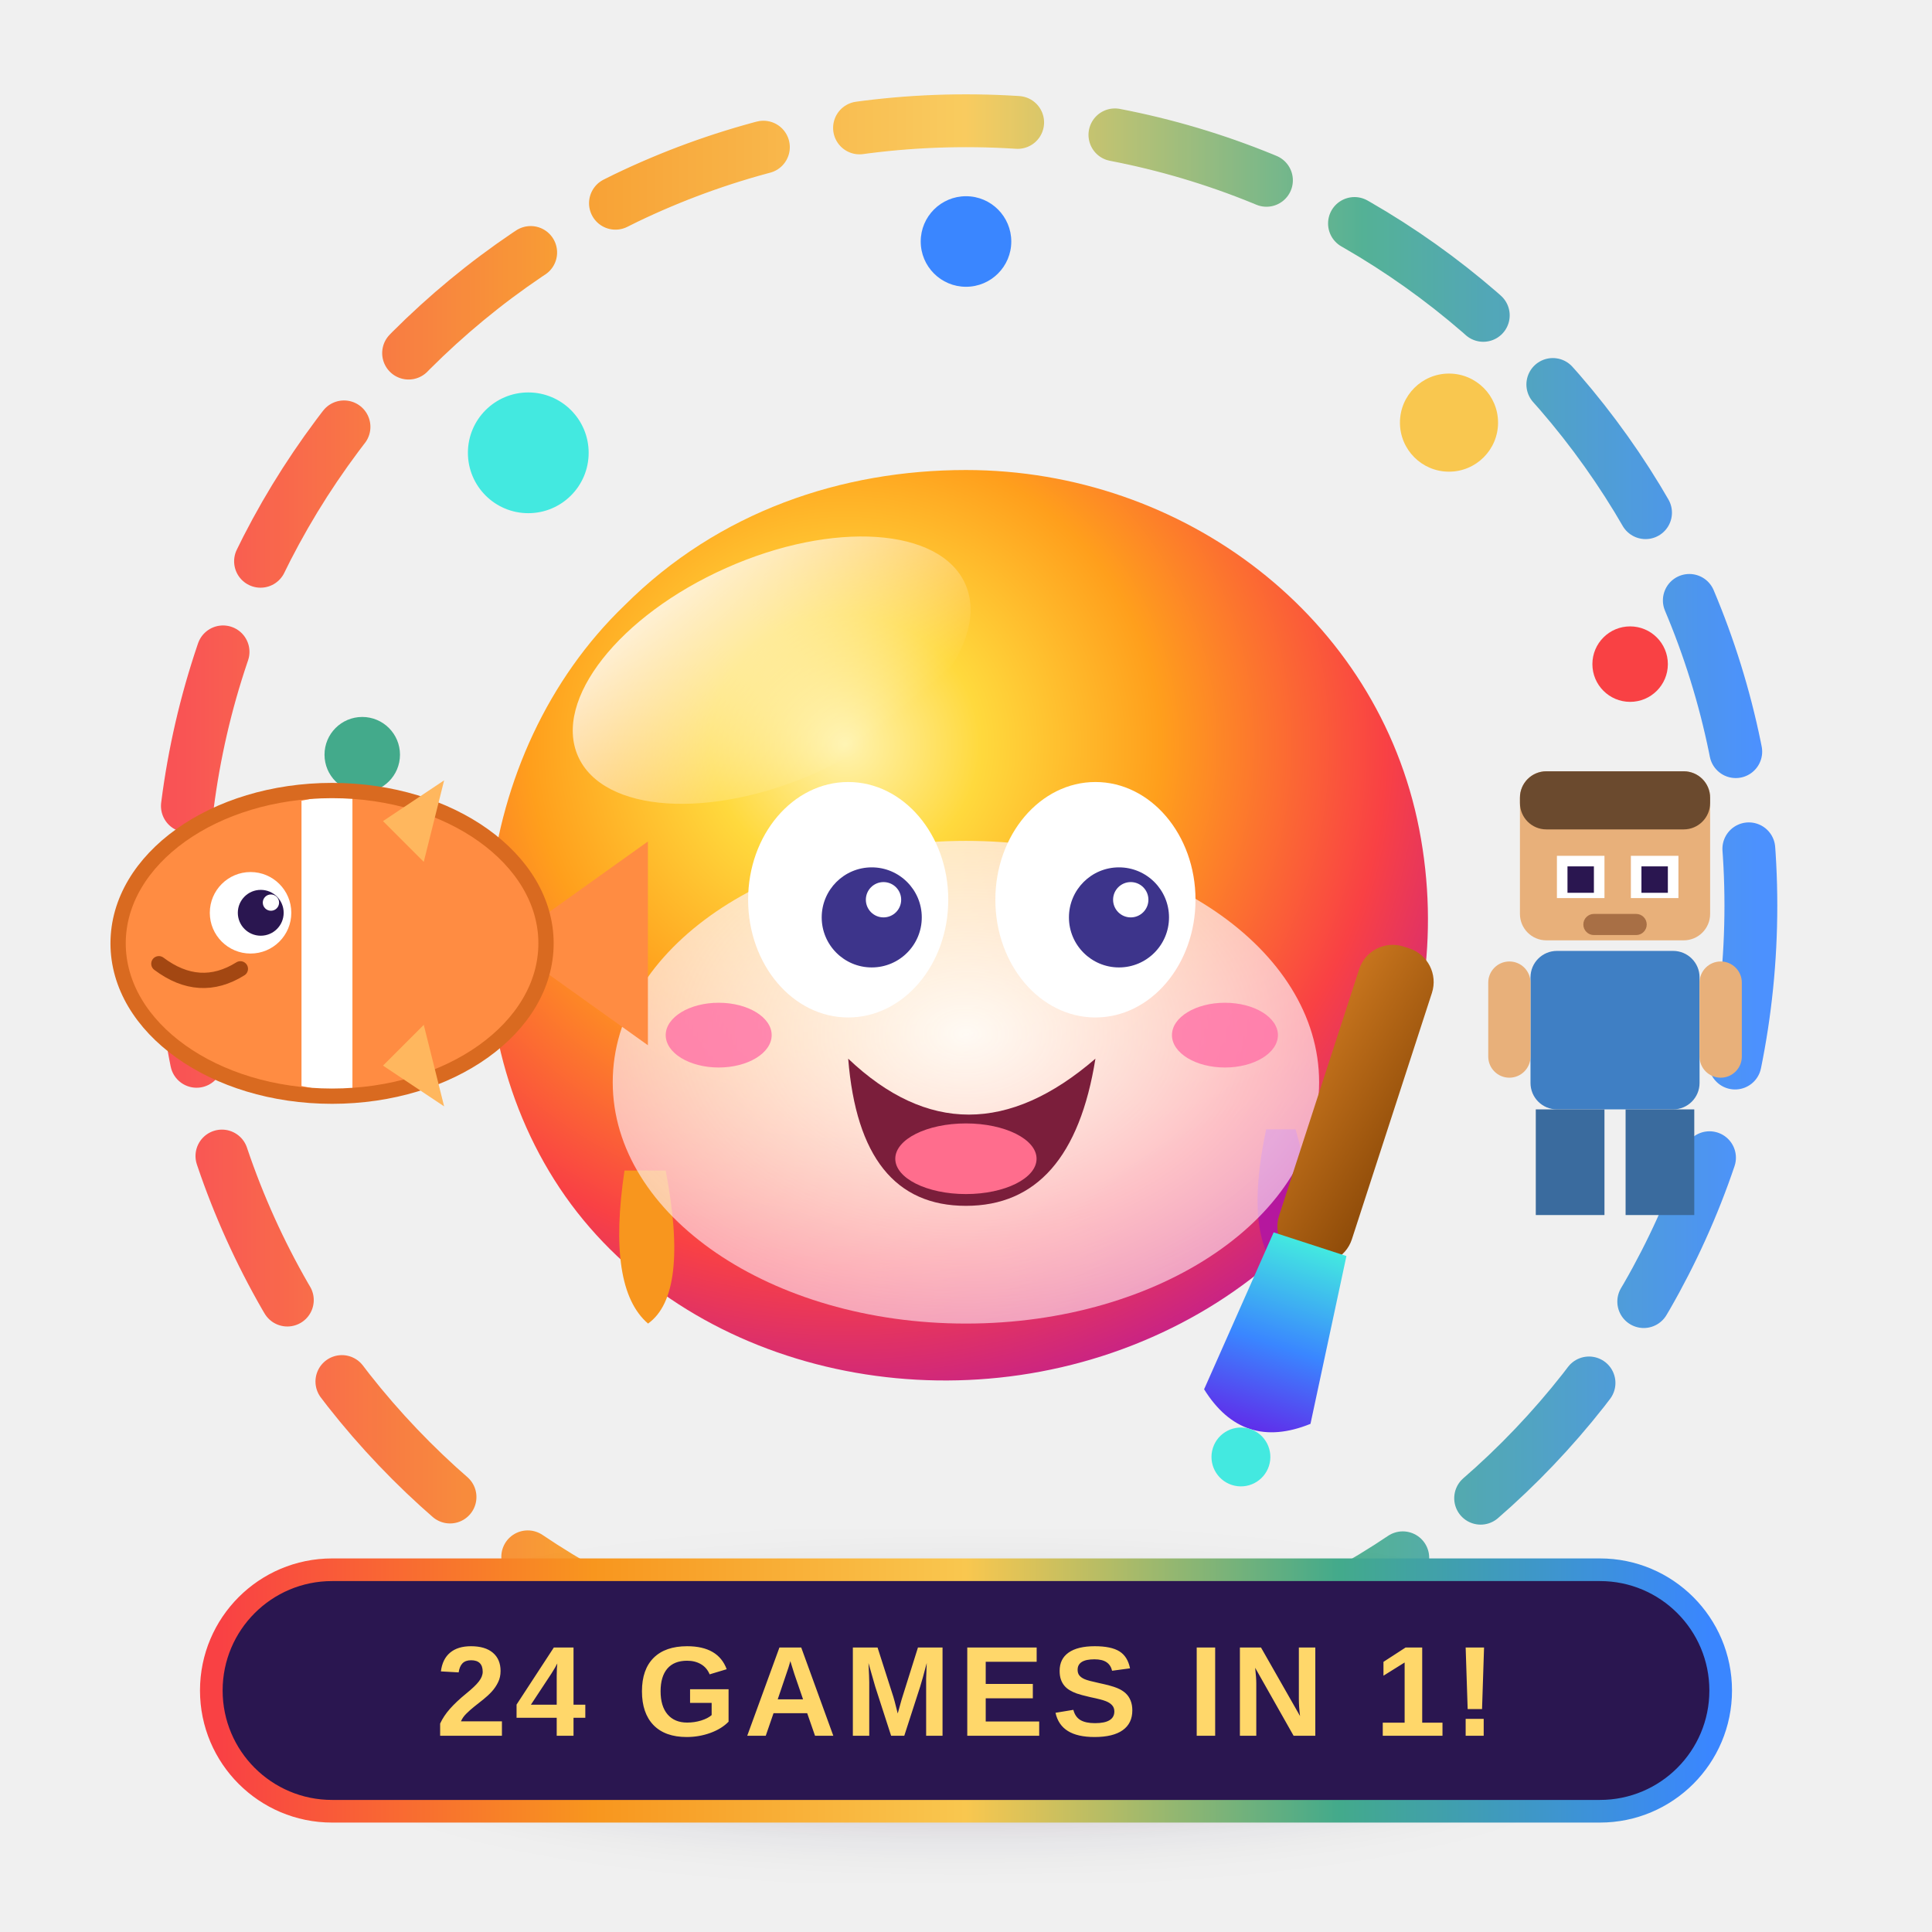
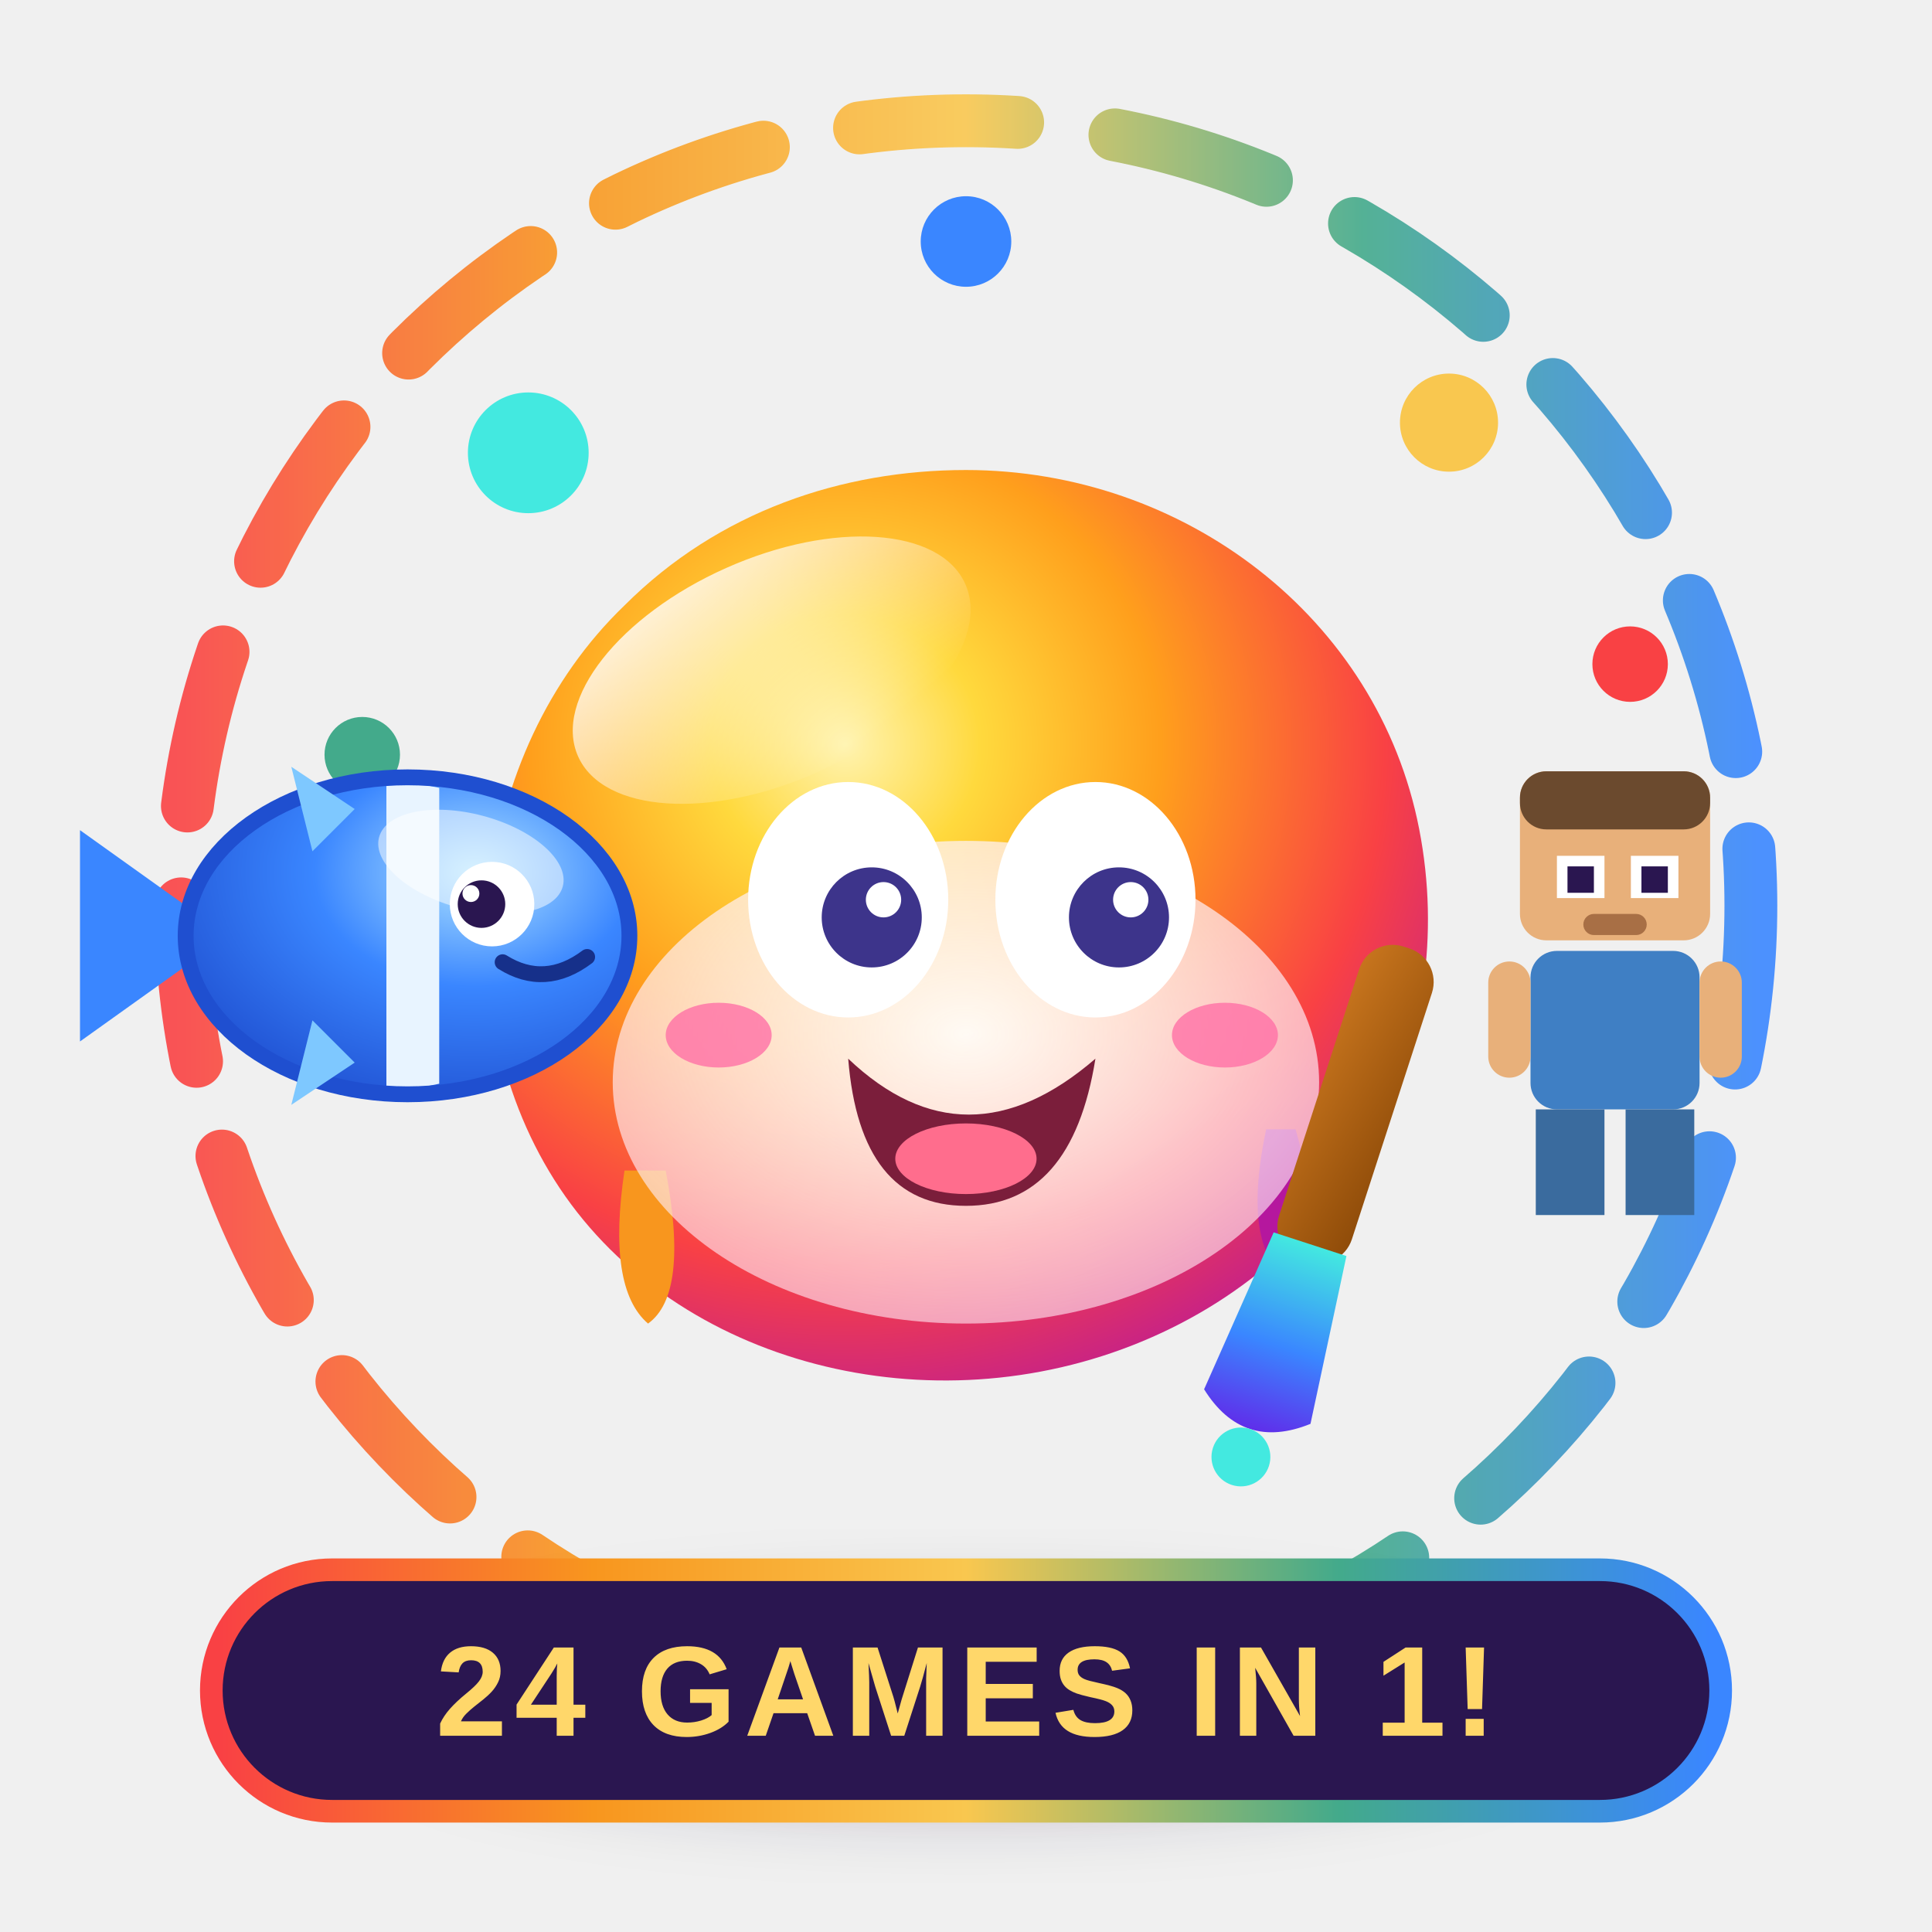
<svg xmlns="http://www.w3.org/2000/svg" viewBox="0 0 512 512" role="img" aria-label="Color Quest logo">
  <defs>
    <radialGradient id="body" cx="38%" cy="30%" r="80%">
      <stop offset="0%" stop-color="#fff3b0" />
      <stop offset="18%" stop-color="#ffd93d" />
      <stop offset="42%" stop-color="#ff9f1c" />
      <stop offset="72%" stop-color="#f94144" />
      <stop offset="100%" stop-color="#b5179e" />
    </radialGradient>
    <radialGradient id="belly" cx="50%" cy="40%" r="70%">
      <stop offset="0%" stop-color="#ffffff" stop-opacity="0.95" />
      <stop offset="100%" stop-color="#ffe8f4" stop-opacity="0.55" />
    </radialGradient>
    <linearGradient id="shine" x1="0" y1="0" x2="0.6" y2="1">
      <stop offset="0%" stop-color="#ffffff" stop-opacity="0.95" />
      <stop offset="100%" stop-color="#ffffff" stop-opacity="0" />
    </linearGradient>
    <linearGradient id="brush" x1="0" y1="0" x2="1" y2="1">
      <stop offset="0%" stop-color="#c9761e" />
      <stop offset="100%" stop-color="#8d4a08" />
    </linearGradient>
    <linearGradient id="bristle" x1="0" y1="0" x2="0" y2="1">
      <stop offset="0%" stop-color="#43e9e0" />
      <stop offset="55%" stop-color="#3a86ff" />
      <stop offset="100%" stop-color="#5f2eea" />
    </linearGradient>
    <linearGradient id="drop" x1="0" y1="0" x2="1" y2="0">
      <stop offset="0%" stop-color="#f94144" />
      <stop offset="25%" stop-color="#f8961e" />
      <stop offset="50%" stop-color="#f9c74f" />
      <stop offset="75%" stop-color="#43aa8b" />
      <stop offset="100%" stop-color="#3a86ff" />
    </linearGradient>
+     <radialGradient id="fishblue" cx="35%" cy="30%" r="80%">
+       <stop offset="0%" stop-color="#aee3ff" />
+       <stop offset="45%" stop-color="#3a86ff" />
+       <stop offset="100%" stop-color="#1f4fd0" />
+     </radialGradient>
    <filter id="shadow" x="-40%" y="-40%" width="180%" height="180%">
      <feGaussianBlur stdDeviation="10" />
    </filter>
  </defs>
  <ellipse cx="256" cy="452" rx="150" ry="26" fill="#1a0033" opacity="0.28" filter="url(#shadow)" />
  <g opacity="0.9">
    <circle cx="256" cy="240" r="208" fill="none" stroke="url(#drop)" stroke-width="14" stroke-dasharray="42 26" stroke-linecap="round" />
  </g>
  <g transform="translate(56.3 52.8) scale(0.78)">
    <path d="M256 92            C 330 92 396 142 410 214            C 424 286 388 358 316 388            C 244 418 158 396 118 336            C 78 276 88 188 140 138            C 172 106 214 92 256 92 Z" fill="url(#body)" />
    <path d="M140 330 q-6 40 8 52 q14 -10 6 -52 Z" fill="#f8961e" />
    <path d="M368 316 q10 34 -4 50 q-14 -12 -6 -50 Z" fill="#b5179e" />
    <ellipse cx="256" cy="300" rx="120" ry="82" fill="url(#belly)" />
    <ellipse cx="190" cy="160" rx="72" ry="38" fill="url(#shine)" transform="rotate(-24 190 160)" />
    <g>
      <ellipse cx="216" cy="238" rx="34" ry="40" fill="#ffffff" />
      <ellipse cx="300" cy="238" rx="34" ry="40" fill="#ffffff" />
      <circle cx="224" cy="244" r="17" fill="#3d348b" />
      <circle cx="308" cy="244" r="17" fill="#3d348b" />
      <circle cx="228" cy="238" r="6" fill="#ffffff" />
      <circle cx="312" cy="238" r="6" fill="#ffffff" />
    </g>
    <ellipse cx="172" cy="284" rx="18" ry="11" fill="#ff70a6" opacity="0.8" />
    <ellipse cx="344" cy="284" rx="18" ry="11" fill="#ff70a6" opacity="0.8" />
    <path d="M216 292 Q256 330 300 292 Q292 342 256 342 Q220 342 216 292 Z" fill="#7b1e3b" />
    <ellipse cx="256" cy="326" rx="24" ry="12" fill="#ff6d8d" />
    <g transform="rotate(18 380 330)">
      <rect x="368" y="250" width="26" height="112" rx="12" fill="url(#brush)" />
      <path d="M368 356 h26 l6 58 q-19 16 -38 0 Z" fill="url(#bristle)" />
      <circle cx="381" cy="432" r="10" fill="#43e9e0" />
    </g>
  </g>
  <circle cx="140" cy="120" r="16" fill="#43e9e0" />
  <circle cx="384" cy="112" r="13" fill="#f9c74f" />
  <circle cx="432" cy="176" r="10" fill="#f94144" />
  <circle cx="96" cy="200" r="10" fill="#43aa8b" />
  <circle cx="256" cy="64" r="12" fill="#3a86ff" />
-   <g transform="translate(88 250) scale(1.35)">
-     <polygon points="34,0 62,-20 62,20" fill="#ff8c42" />
-     <ellipse rx="42" ry="30" fill="#ff8c42" />
-     <path d="M-6 -28 L4 -30 L4 30 L-6 28 Z" fill="#ffffff" />
-     <ellipse rx="42" ry="30" fill="none" stroke="#d96a20" stroke-width="3" />
+   <g transform="translate(108 248) scale(-1.4 1.4)">
+     <polygon points="34,0 62,-20 62,20" fill="#3a86ff" />
+     <ellipse rx="42" ry="30" fill="url(#fishblue)" />
+     <path d="M-6 -28 L4 -30 L4 30 L-6 28 Z" fill="#e8f4ff" />
+     <ellipse rx="42" ry="30" fill="none" stroke="#1f4fd0" stroke-width="3" />
+     <ellipse cx="-12" cy="-14" rx="18" ry="9" fill="#ffffff" opacity="0.5" transform="rotate(-15 -12 -14)" />
    <circle cx="-16" cy="-6" r="8" fill="#ffffff" />
    <circle cx="-14" cy="-6" r="4.5" fill="#2a1650" />
    <circle cx="-12" cy="-8" r="1.6" fill="#ffffff" />
-     <path d="M-34 4 Q-26 10 -18 5" stroke="#a34712" stroke-width="3" fill="none" stroke-linecap="round" />
-     <polygon points="10,-24 22,-32 18,-16" fill="#ffb75e" />
-     <polygon points="10,24 22,32 18,16" fill="#ffb75e" />
+     <path d="M-34 4 Q-26 10 -18 5" stroke="#16308a" stroke-width="3" fill="none" stroke-linecap="round" />
+     <polygon points="10,-24 22,-32 18,-16" fill="#7ec8ff" />
+     <polygon points="10,24 22,32 18,16" fill="#7ec8ff" />
  </g>
  <g transform="translate(428 238) scale(1.4)">
    <rect x="-18" y="-24" width="36" height="32" rx="5" fill="#e8b07a" />
    <rect x="-18" y="-24" width="36" height="11" rx="5" fill="#6b4a2e" />
    <rect x="-11" y="-8" width="9" height="8" fill="#ffffff" />
    <rect x="3" y="-8" width="9" height="8" fill="#ffffff" />
    <rect x="-9" y="-6" width="5" height="5" fill="#2a1650" />
    <rect x="5" y="-6" width="5" height="5" fill="#2a1650" />
    <rect x="-6" y="3" width="12" height="4" rx="2" fill="#a86f45" />
    <rect x="-16" y="10" width="32" height="30" rx="5" fill="#3f7fc4" />
    <rect x="-24" y="12" width="8" height="22" rx="4" fill="#e8b07a" />
    <rect x="16" y="12" width="8" height="22" rx="4" fill="#e8b07a" />
    <rect x="-15" y="40" width="13" height="20" fill="#3a6b9e" />
    <rect x="2" y="40" width="13" height="20" fill="#3a6b9e" />
  </g>
  <g>
    <rect x="56" y="416" width="400" height="64" rx="32" fill="#2a1650" stroke="url(#drop)" stroke-width="6" />
    <text x="256" y="460" text-anchor="middle" font-family="Arial Black, Arial, sans-serif" font-weight="900" font-size="34" fill="#ffd76a" letter-spacing="2">24 GAMES IN 1!</text>
  </g>
</svg>
